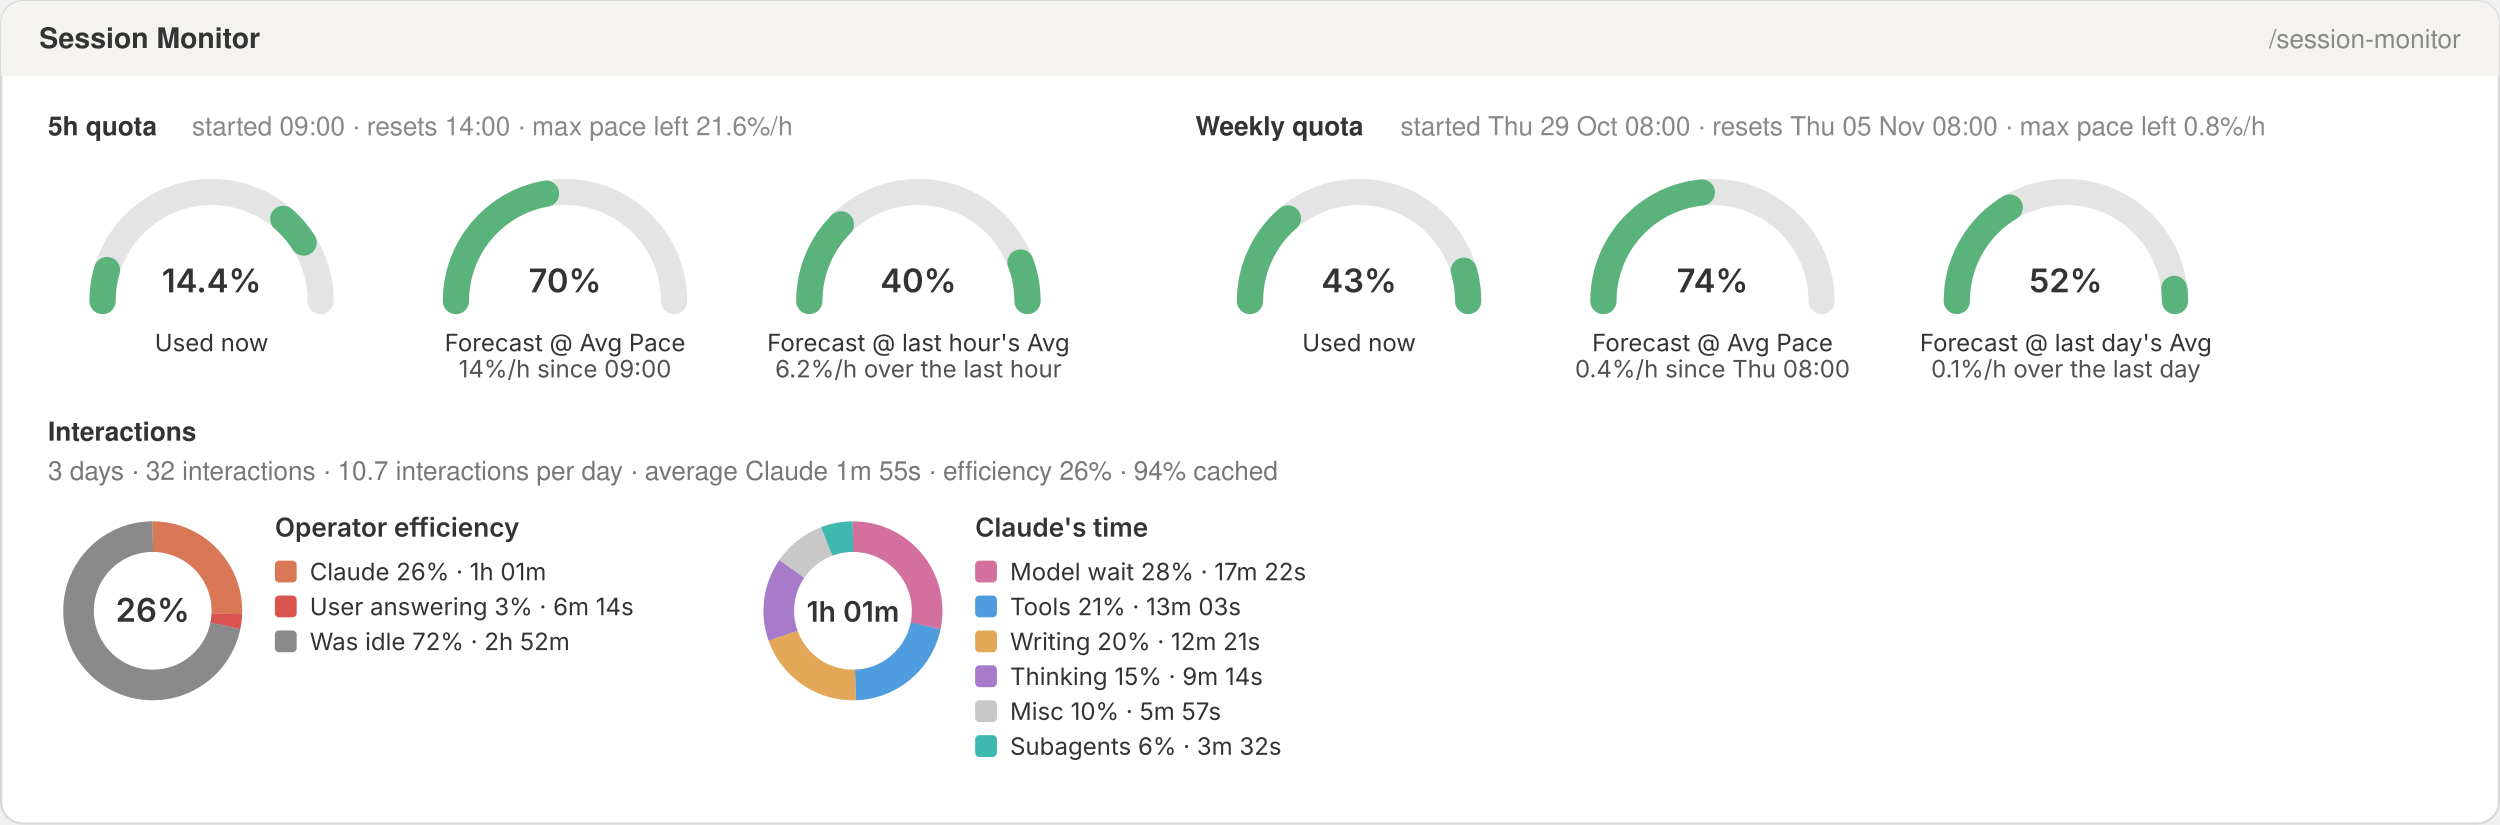
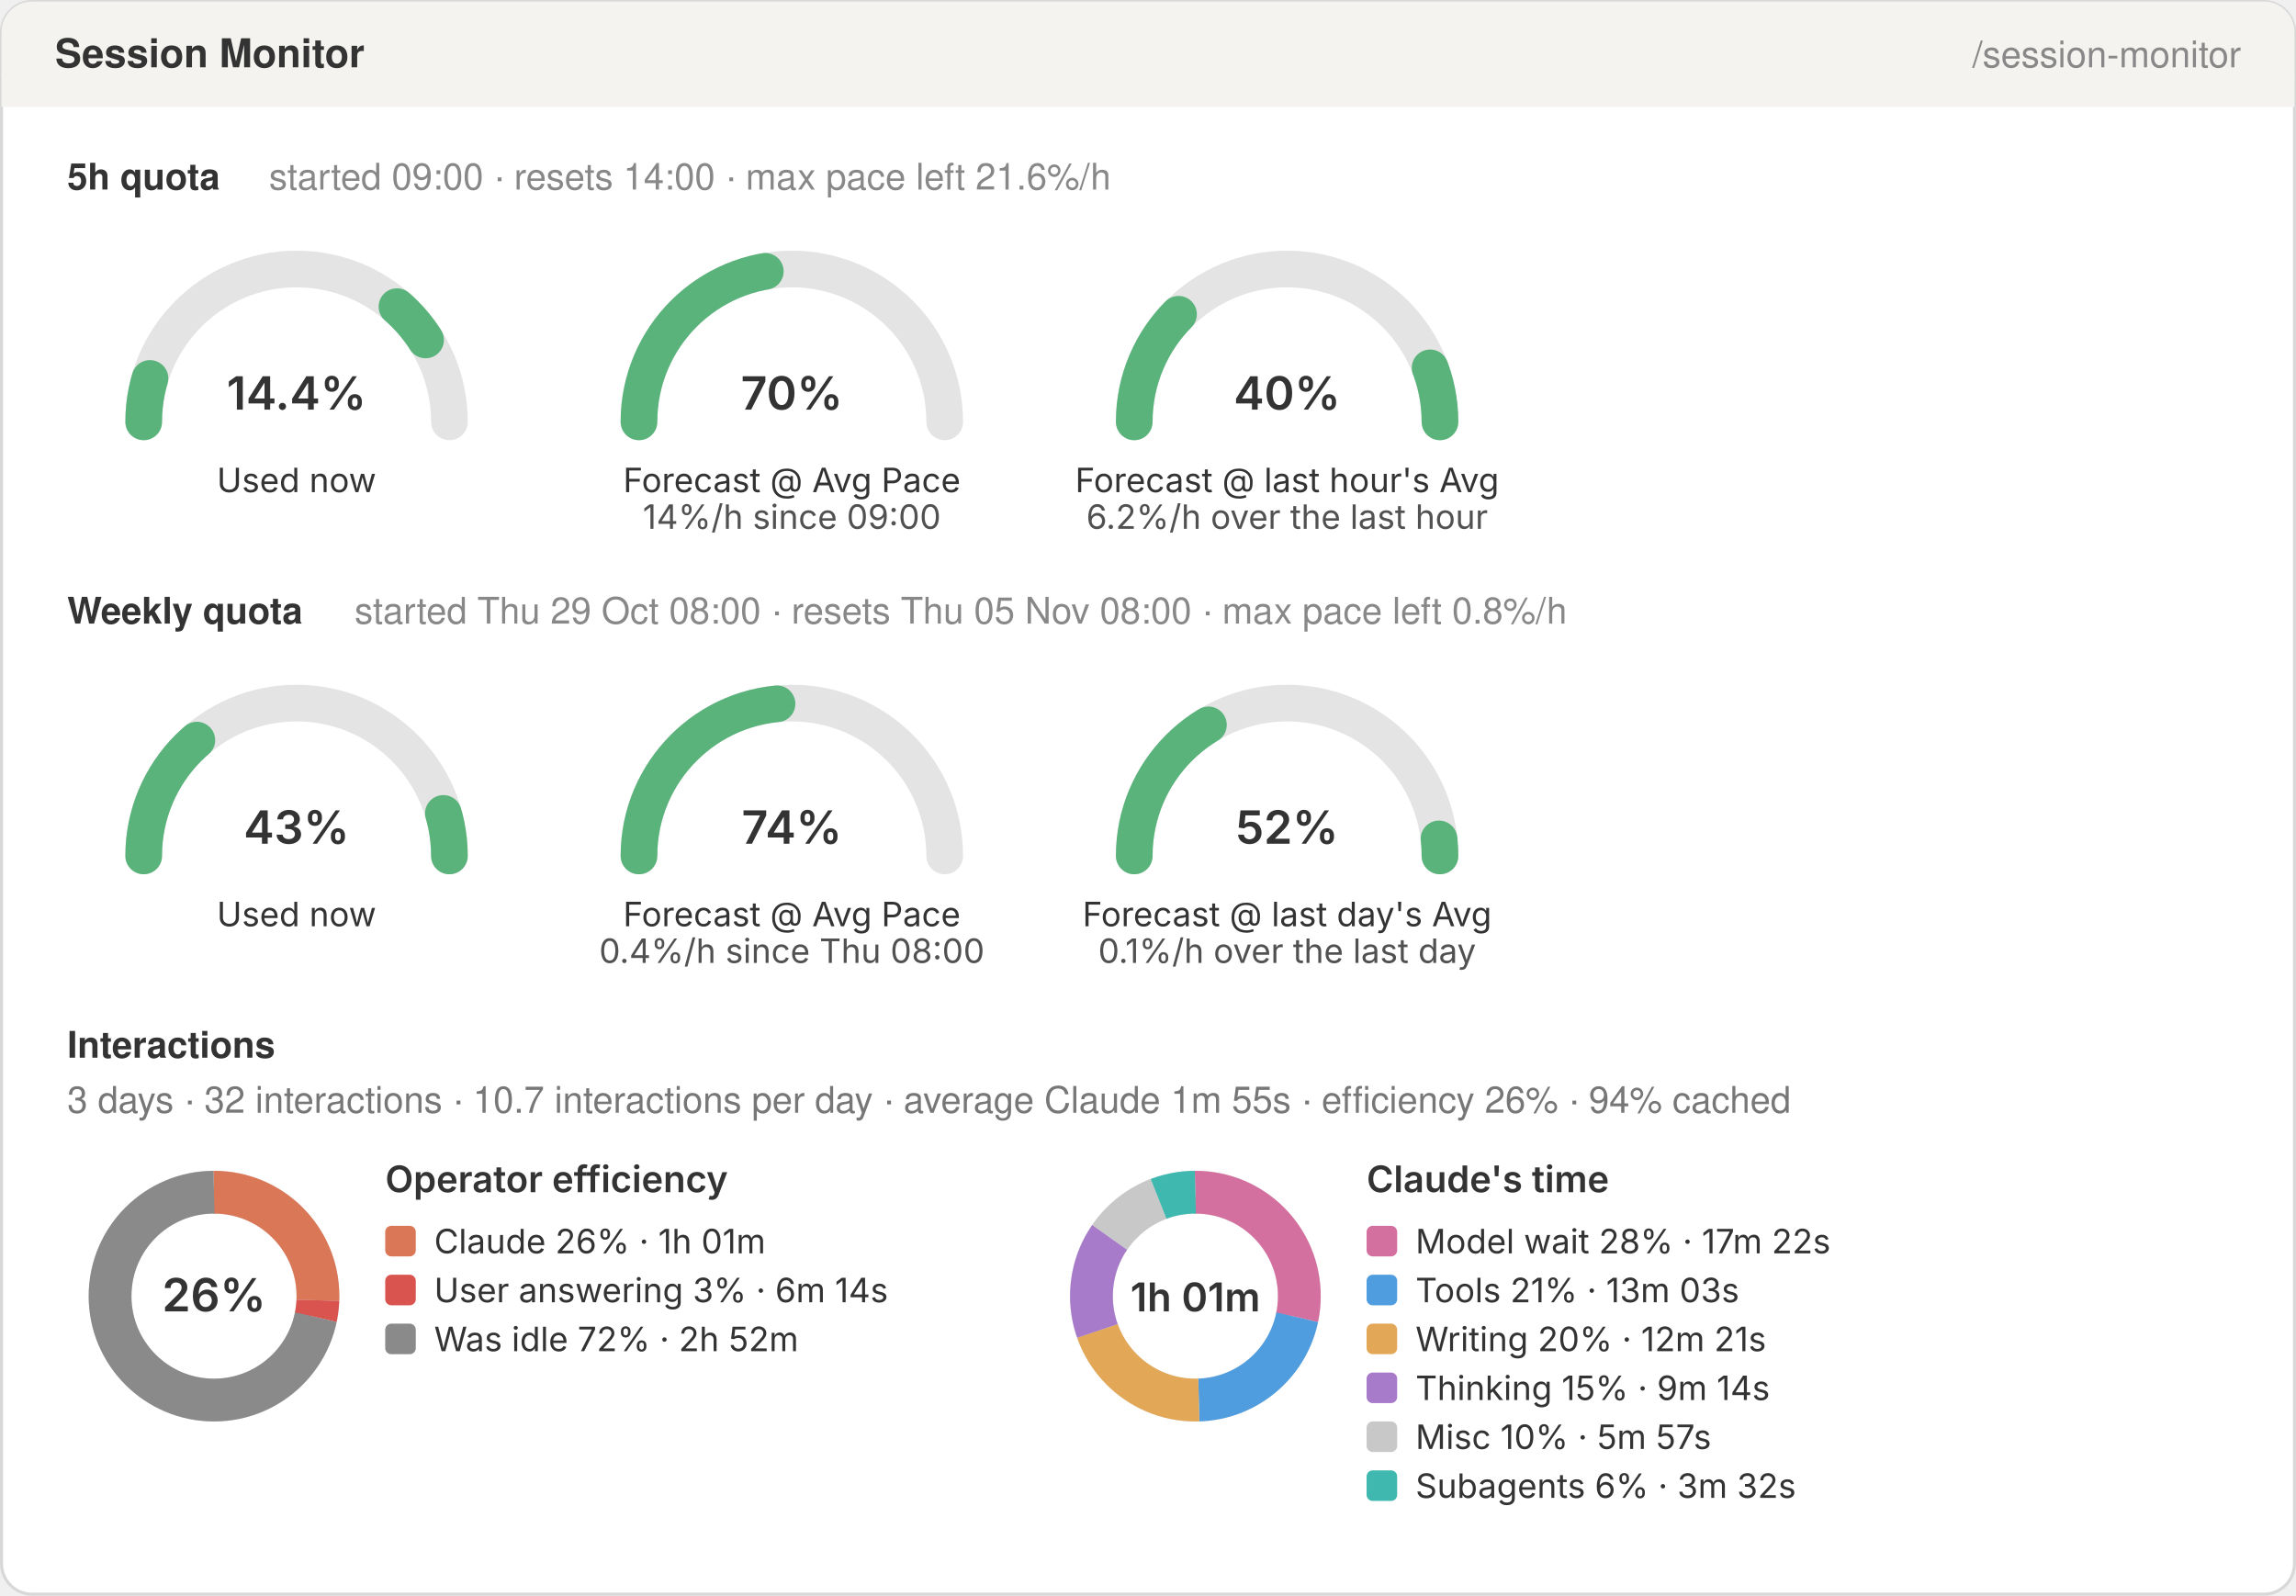
- <svg xmlns="http://www.w3.org/2000/svg" width="1146" height="378" viewBox="0 0 1146 378">
-   <rect x="0.5" y="0.5" width="1145" height="377" rx="10" fill="#ffffff" stroke="#d8d8d8" />
-   <rect x="0.5" y="0.5" width="1145" height="34" rx="10" fill="#f4f3ef" />
-   <rect x="0.5" y="24" width="1145" height="11" fill="#f4f3ef" />
+ <svg xmlns="http://www.w3.org/2000/svg" width="751" height="522" viewBox="0 0 751 522">
+   <rect x="0.5" y="0.5" width="750" height="521" rx="10" fill="#ffffff" stroke="#d8d8d8" />
+   <rect x="0.5" y="0.5" width="750" height="34" rx="10" fill="#f4f3ef" />
+   <rect x="0.5" y="24" width="750" height="11" fill="#f4f3ef" />
  <text x="18" y="22" font-family="-apple-system,BlinkMacSystemFont,'Segoe UI',Helvetica,Arial,sans-serif" font-size="13" font-weight="600" fill="#333">Session Monitor</text>
-   <text x="1128" y="22" text-anchor="end" font-family="-apple-system,BlinkMacSystemFont,'Segoe UI',Helvetica,Arial,sans-serif" font-size="12" fill="#888">/session-monitor</text>
+   <text x="733" y="22" text-anchor="end" font-family="-apple-system,BlinkMacSystemFont,'Segoe UI',Helvetica,Arial,sans-serif" font-size="12" fill="#888">/session-monitor</text>
  <text x="22" y="62" font-family="-apple-system,BlinkMacSystemFont,'Segoe UI',Helvetica,Arial,sans-serif" font-size="12" font-weight="600" fill="#333">5h quota</text>
  <text x="88" y="62" font-family="-apple-system,BlinkMacSystemFont,'Segoe UI',Helvetica,Arial,sans-serif" font-size="12" fill="#888">started 09:00 · resets 14:00 · max pace left 21.6%/h</text>
  <svg x="22" y="68" width="150" height="110" viewBox="0 0 150 110">
    <style>.t{fill:#333;font:11px -apple-system,system-ui,sans-serif}.b{font-weight:600;font-size:15px}.c{font-weight:600;font-size:12px}.track{stroke:#e4e4e4}.arc{transition:opacity .1s,stroke-width .1s}.hl{opacity:0}.row{cursor:default}</style>
    <path class="track" d="M 25 70 A 50 50 0 0 1 125 70" fill="none" stroke-width="12" stroke-linecap="round" />
    <path d="M 25 70 A 50 50 0 0 1 125 70" fill="none" stroke="#59b37a" stroke-width="12" stroke-linecap="round" pathLength="100" stroke-dasharray="14.4 100" />
    <text class="t b" x="75" y="66" text-anchor="middle">14.4%</text>
    <text class="t" x="75" y="93" text-anchor="middle">Used now</text>
    <text class="t" x="75" y="105" text-anchor="middle" opacity="0.85" />
  </svg>
  <svg x="184" y="68" width="150" height="110" viewBox="0 0 150 110">
    <style>.t{fill:#333;font:11px -apple-system,system-ui,sans-serif}.b{font-weight:600;font-size:15px}.c{font-weight:600;font-size:12px}.track{stroke:#e4e4e4}.arc{transition:opacity .1s,stroke-width .1s}.hl{opacity:0}.row{cursor:default}</style>
    <path class="track" d="M 25 70 A 50 50 0 0 1 125 70" fill="none" stroke-width="12" stroke-linecap="round" />
    <path d="M 25 70 A 50 50 0 0 1 125 70" fill="none" stroke="#59b37a" stroke-width="12" stroke-linecap="round" pathLength="100" stroke-dasharray="69.816 100" />
    <text class="t b" x="75" y="66" text-anchor="middle">70%</text>
    <text class="t" x="75" y="93" text-anchor="middle">Forecast @ Avg Pace</text>
    <text class="t" x="75" y="105" text-anchor="middle" opacity="0.85">14%/h since 09:00</text>
  </svg>
  <svg x="346" y="68" width="150" height="110" viewBox="0 0 150 110">
    <style>.t{fill:#333;font:11px -apple-system,system-ui,sans-serif}.b{font-weight:600;font-size:15px}.c{font-weight:600;font-size:12px}.track{stroke:#e4e4e4}.arc{transition:opacity .1s,stroke-width .1s}.hl{opacity:0}.row{cursor:default}</style>
    <path class="track" d="M 25 70 A 50 50 0 0 1 125 70" fill="none" stroke-width="12" stroke-linecap="round" />
    <path d="M 25 70 A 50 50 0 0 1 125 70" fill="none" stroke="#59b37a" stroke-width="12" stroke-linecap="round" pathLength="100" stroke-dasharray="39.038 100" />
    <text class="t b" x="75" y="66" text-anchor="middle">40%</text>
    <text class="t" x="75" y="93" text-anchor="middle">Forecast @ last hour's Avg</text>
    <text class="t" x="75" y="105" text-anchor="middle" opacity="0.85">6.2%/h over the last hour</text>
  </svg>
-   <text x="548" y="62" font-family="-apple-system,BlinkMacSystemFont,'Segoe UI',Helvetica,Arial,sans-serif" font-size="12" font-weight="600" fill="#333">Weekly quota</text>
-   <text x="642" y="62" font-family="-apple-system,BlinkMacSystemFont,'Segoe UI',Helvetica,Arial,sans-serif" font-size="12" fill="#888">started Thu 29 Oct 08:00 · resets Thu 05 Nov 08:00 · max pace left 0.8%/h</text>
-   <svg x="548" y="68" width="150" height="110" viewBox="0 0 150 110">
+   <text x="22" y="204" font-family="-apple-system,BlinkMacSystemFont,'Segoe UI',Helvetica,Arial,sans-serif" font-size="12" font-weight="600" fill="#333">Weekly quota</text>
+   <text x="116" y="204" font-family="-apple-system,BlinkMacSystemFont,'Segoe UI',Helvetica,Arial,sans-serif" font-size="12" fill="#888">started Thu 29 Oct 08:00 · resets Thu 05 Nov 08:00 · max pace left 0.8%/h</text>
+   <svg x="22" y="210" width="150" height="110" viewBox="0 0 150 110">
    <style>.t{fill:#333;font:11px -apple-system,system-ui,sans-serif}.b{font-weight:600;font-size:15px}.c{font-weight:600;font-size:12px}.track{stroke:#e4e4e4}.arc{transition:opacity .1s,stroke-width .1s}.hl{opacity:0}.row{cursor:default}</style>
    <path class="track" d="M 25 70 A 50 50 0 0 1 125 70" fill="none" stroke-width="12" stroke-linecap="round" />
    <path d="M 25 70 A 50 50 0 0 1 125 70" fill="none" stroke="#59b37a" stroke-width="12" stroke-linecap="round" pathLength="100" stroke-dasharray="43 100" />
    <text class="t b" x="75" y="66" text-anchor="middle">43%</text>
    <text class="t" x="75" y="93" text-anchor="middle">Used now</text>
    <text class="t" x="75" y="105" text-anchor="middle" opacity="0.85" />
  </svg>
-   <svg x="710" y="68" width="150" height="110" viewBox="0 0 150 110">
+   <svg x="184" y="210" width="150" height="110" viewBox="0 0 150 110">
    <style>.t{fill:#333;font:11px -apple-system,system-ui,sans-serif}.b{font-weight:600;font-size:15px}.c{font-weight:600;font-size:12px}.track{stroke:#e4e4e4}.arc{transition:opacity .1s,stroke-width .1s}.hl{opacity:0}.row{cursor:default}</style>
    <path class="track" d="M 25 70 A 50 50 0 0 1 125 70" fill="none" stroke-width="12" stroke-linecap="round" />
    <path d="M 25 70 A 50 50 0 0 1 125 70" fill="none" stroke="#59b37a" stroke-width="12" stroke-linecap="round" pathLength="100" stroke-dasharray="73.691 100" />
    <text class="t b" x="75" y="66" text-anchor="middle">74%</text>
    <text class="t" x="75" y="93" text-anchor="middle">Forecast @ Avg Pace</text>
    <text class="t" x="75" y="105" text-anchor="middle" opacity="0.85">0.4%/h since Thu 08:00</text>
  </svg>
-   <svg x="872" y="68" width="150" height="110" viewBox="0 0 150 110">
+   <svg x="346" y="210" width="150" height="110" viewBox="0 0 150 110">
    <style>.t{fill:#333;font:11px -apple-system,system-ui,sans-serif}.b{font-weight:600;font-size:15px}.c{font-weight:600;font-size:12px}.track{stroke:#e4e4e4}.arc{transition:opacity .1s,stroke-width .1s}.hl{opacity:0}.row{cursor:default}</style>
    <path class="track" d="M 25 70 A 50 50 0 0 1 125 70" fill="none" stroke-width="12" stroke-linecap="round" />
    <path d="M 25 70 A 50 50 0 0 1 125 70" fill="none" stroke="#59b37a" stroke-width="12" stroke-linecap="round" pathLength="100" stroke-dasharray="51.512 100" />
    <text class="t b" x="75" y="66" text-anchor="middle">52%</text>
    <text class="t" x="75" y="93" text-anchor="middle">Forecast @ last day's Avg</text>
    <text class="t" x="75" y="105" text-anchor="middle" opacity="0.85">0.1%/h over the last day</text>
  </svg>
-   <text x="22" y="202" font-family="-apple-system,BlinkMacSystemFont,'Segoe UI',Helvetica,Arial,sans-serif" font-size="12" font-weight="600" fill="#333">Interactions</text>
-   <text x="22" y="220" font-family="-apple-system,BlinkMacSystemFont,'Segoe UI',Helvetica,Arial,sans-serif" font-size="12" fill="#777">3 days · 32 interactions · 10.7 interactions per day · average Claude 1m 55s · efficiency 26% · 94% cached</text>
-   <svg x="22" y="232" width="291" height="96" viewBox="0 0 291 96">
+   <text x="22" y="346" font-family="-apple-system,BlinkMacSystemFont,'Segoe UI',Helvetica,Arial,sans-serif" font-size="12" font-weight="600" fill="#333">Interactions</text>
+   <text x="22" y="364" font-family="-apple-system,BlinkMacSystemFont,'Segoe UI',Helvetica,Arial,sans-serif" font-size="12" fill="#777">3 days · 32 interactions · 10.7 interactions per day · average Claude 1m 55s · efficiency 26% · 94% cached</text>
+   <svg x="22" y="376" width="291" height="96" viewBox="0 0 291 96">
    <style>.t{fill:#333;font:11px -apple-system,system-ui,sans-serif}.b{font-weight:600;font-size:15px}.c{font-weight:600;font-size:12px}.track{stroke:#e4e4e4}.arc{transition:opacity .1s,stroke-width .1s}.hl{opacity:0}.row{cursor:default}</style>
    <style>.d:has(.a0:hover) .arc:not(.a0),.d:has(.l0:hover) .arc:not(.a0){opacity:.3}.d:has(.l0:hover) .a0,.a0:hover{stroke-width:19}.a0:hover~.l0 .hl,.l0:hover .hl{opacity:1}.a0:hover~.l0 text,.l0:hover text{font-weight:600}.d:has(.a1:hover) .arc:not(.a1),.d:has(.l1:hover) .arc:not(.a1){opacity:.3}.d:has(.l1:hover) .a1,.a1:hover{stroke-width:19}.a1:hover~.l1 .hl,.l1:hover .hl{opacity:1}.a1:hover~.l1 text,.l1:hover text{font-weight:600}.d:has(.a2:hover) .arc:not(.a2),.d:has(.l2:hover) .arc:not(.a2){opacity:.3}.d:has(.l2:hover) .a2,.a2:hover{stroke-width:19}.a2:hover~.l2 .hl,.l2:hover .hl{opacity:1}.a2:hover~.l2 text,.l2:hover text{font-weight:600}</style>
    <circle class="track" cx="48" cy="48" r="34" fill="none" stroke-width="14" />
    <text class="t b" x="48" y="53" text-anchor="middle">26%</text>
    <text class="t c" x="104" y="14">Operator efficiency</text>
    <g class="d">
      <circle class="arc a0" cx="48" cy="48" r="34" fill="none" stroke="#d97757" stroke-width="14" stroke-dasharray="54.77 158.86" stroke-dashoffset="0.00" transform="rotate(-90 48 48)" />
      <circle class="arc a1" cx="48" cy="48" r="34" fill="none" stroke="#d9534f" stroke-width="14" stroke-dasharray="5.56 208.07" stroke-dashoffset="-54.77" transform="rotate(-90 48 48)" />
      <circle class="arc a2" cx="48" cy="48" r="34" fill="none" stroke="#8a8a8a" stroke-width="14" stroke-dasharray="153.31 60.32" stroke-dashoffset="-60.32" transform="rotate(-90 48 48)" />
      <g class="row l0">
        <rect class="hl" x="100" y="22" width="189" height="16" rx="4" fill="#d97757" fill-opacity="0.22" />
        <rect x="104" y="25" width="10" height="10" rx="2" fill="#d97757" />
        <text class="t" x="120" y="34">Claude 26% · 1h 01m</text>
      </g>
      <g class="row l1">
        <rect class="hl" x="100" y="38" width="189" height="16" rx="4" fill="#d9534f" fill-opacity="0.22" />
        <rect x="104" y="41" width="10" height="10" rx="2" fill="#d9534f" />
        <text class="t" x="120" y="50">User answering 3% · 6m 14s</text>
      </g>
      <g class="row l2">
        <rect class="hl" x="100" y="54" width="189" height="16" rx="4" fill="#8a8a8a" fill-opacity="0.22" />
        <rect x="104" y="57" width="10" height="10" rx="2" fill="#8a8a8a" />
        <text class="t" x="120" y="66">Was idle 72% · 2h 52m</text>
      </g>
    </g>
  </svg>
-   <svg x="343" y="232" width="290" height="126" viewBox="0 0 290 126">
+   <svg x="343" y="376" width="290" height="126" viewBox="0 0 290 126">
    <style>.t{fill:#333;font:11px -apple-system,system-ui,sans-serif}.b{font-weight:600;font-size:15px}.c{font-weight:600;font-size:12px}.track{stroke:#e4e4e4}.arc{transition:opacity .1s,stroke-width .1s}.hl{opacity:0}.row{cursor:default}</style>
    <style>.d:has(.a0:hover) .arc:not(.a0),.d:has(.l0:hover) .arc:not(.a0){opacity:.3}.d:has(.l0:hover) .a0,.a0:hover{stroke-width:19}.a0:hover~.l0 .hl,.l0:hover .hl{opacity:1}.a0:hover~.l0 text,.l0:hover text{font-weight:600}.d:has(.a1:hover) .arc:not(.a1),.d:has(.l1:hover) .arc:not(.a1){opacity:.3}.d:has(.l1:hover) .a1,.a1:hover{stroke-width:19}.a1:hover~.l1 .hl,.l1:hover .hl{opacity:1}.a1:hover~.l1 text,.l1:hover text{font-weight:600}.d:has(.a2:hover) .arc:not(.a2),.d:has(.l2:hover) .arc:not(.a2){opacity:.3}.d:has(.l2:hover) .a2,.a2:hover{stroke-width:19}.a2:hover~.l2 .hl,.l2:hover .hl{opacity:1}.a2:hover~.l2 text,.l2:hover text{font-weight:600}.d:has(.a3:hover) .arc:not(.a3),.d:has(.l3:hover) .arc:not(.a3){opacity:.3}.d:has(.l3:hover) .a3,.a3:hover{stroke-width:19}.a3:hover~.l3 .hl,.l3:hover .hl{opacity:1}.a3:hover~.l3 text,.l3:hover text{font-weight:600}.d:has(.a4:hover) .arc:not(.a4),.d:has(.l4:hover) .arc:not(.a4){opacity:.3}.d:has(.l4:hover) .a4,.a4:hover{stroke-width:19}.a4:hover~.l4 .hl,.l4:hover .hl{opacity:1}.a4:hover~.l4 text,.l4:hover text{font-weight:600}.d:has(.a5:hover) .arc:not(.a5),.d:has(.l5:hover) .arc:not(.a5){opacity:.3}.d:has(.l5:hover) .a5,.a5:hover{stroke-width:19}.a5:hover~.l5 .hl,.l5:hover .hl{opacity:1}.a5:hover~.l5 text,.l5:hover text{font-weight:600}</style>
    <circle class="track" cx="48" cy="48" r="34" fill="none" stroke-width="14" />
    <text class="t b" x="48" y="53" text-anchor="middle" style="font-size:13px">1h 01m</text>
    <text class="t c" x="104" y="14">Claude's time</text>
    <g class="d">
      <circle class="arc a0" cx="48" cy="48" r="34" fill="none" stroke="#d4709f" stroke-width="14" stroke-dasharray="60.37 153.25" stroke-dashoffset="0.00" transform="rotate(-90 48 48)" />
      <circle class="arc a1" cx="48" cy="48" r="34" fill="none" stroke="#4f9dde" stroke-width="14" stroke-dasharray="45.32 168.31" stroke-dashoffset="-60.37" transform="rotate(-90 48 48)" />
      <circle class="arc a2" cx="48" cy="48" r="34" fill="none" stroke="#e3a857" stroke-width="14" stroke-dasharray="42.92 170.71" stroke-dashoffset="-105.70" transform="rotate(-90 48 48)" />
      <circle class="arc a3" cx="48" cy="48" r="34" fill="none" stroke="#a77bca" stroke-width="14" stroke-dasharray="32.07 181.56" stroke-dashoffset="-148.61" transform="rotate(-90 48 48)" />
      <circle class="arc a4" cx="48" cy="48" r="34" fill="none" stroke="#c8c8c8" stroke-width="14" stroke-dasharray="20.65 192.97" stroke-dashoffset="-180.68" transform="rotate(-90 48 48)" />
      <circle class="arc a5" cx="48" cy="48" r="34" fill="none" stroke="#3fb8af" stroke-width="14" stroke-dasharray="12.29 201.34" stroke-dashoffset="-201.34" transform="rotate(-90 48 48)" />
      <g class="row l0">
        <rect class="hl" x="100" y="22" width="176" height="16" rx="4" fill="#d4709f" fill-opacity="0.22" />
        <rect x="104" y="25" width="10" height="10" rx="2" fill="#d4709f" />
        <text class="t" x="120" y="34">Model wait 28% · 17m 22s</text>
      </g>
      <g class="row l1">
        <rect class="hl" x="100" y="38" width="176" height="16" rx="4" fill="#4f9dde" fill-opacity="0.22" />
        <rect x="104" y="41" width="10" height="10" rx="2" fill="#4f9dde" />
        <text class="t" x="120" y="50">Tools 21% · 13m 03s</text>
      </g>
      <g class="row l2">
        <rect class="hl" x="100" y="54" width="176" height="16" rx="4" fill="#e3a857" fill-opacity="0.22" />
        <rect x="104" y="57" width="10" height="10" rx="2" fill="#e3a857" />
        <text class="t" x="120" y="66">Writing 20% · 12m 21s</text>
      </g>
      <g class="row l3">
        <rect class="hl" x="100" y="70" width="176" height="16" rx="4" fill="#a77bca" fill-opacity="0.22" />
        <rect x="104" y="73" width="10" height="10" rx="2" fill="#a77bca" />
        <text class="t" x="120" y="82">Thinking 15% · 9m 14s</text>
      </g>
      <g class="row l4">
        <rect class="hl" x="100" y="86" width="176" height="16" rx="4" fill="#c8c8c8" fill-opacity="0.22" />
        <rect x="104" y="89" width="10" height="10" rx="2" fill="#c8c8c8" />
        <text class="t" x="120" y="98">Misc 10% · 5m 57s</text>
      </g>
      <g class="row l5">
        <rect class="hl" x="100" y="102" width="176" height="16" rx="4" fill="#3fb8af" fill-opacity="0.22" />
        <rect x="104" y="105" width="10" height="10" rx="2" fill="#3fb8af" />
        <text class="t" x="120" y="114">Subagents 6% · 3m 32s</text>
      </g>
    </g>
  </svg>
</svg>
